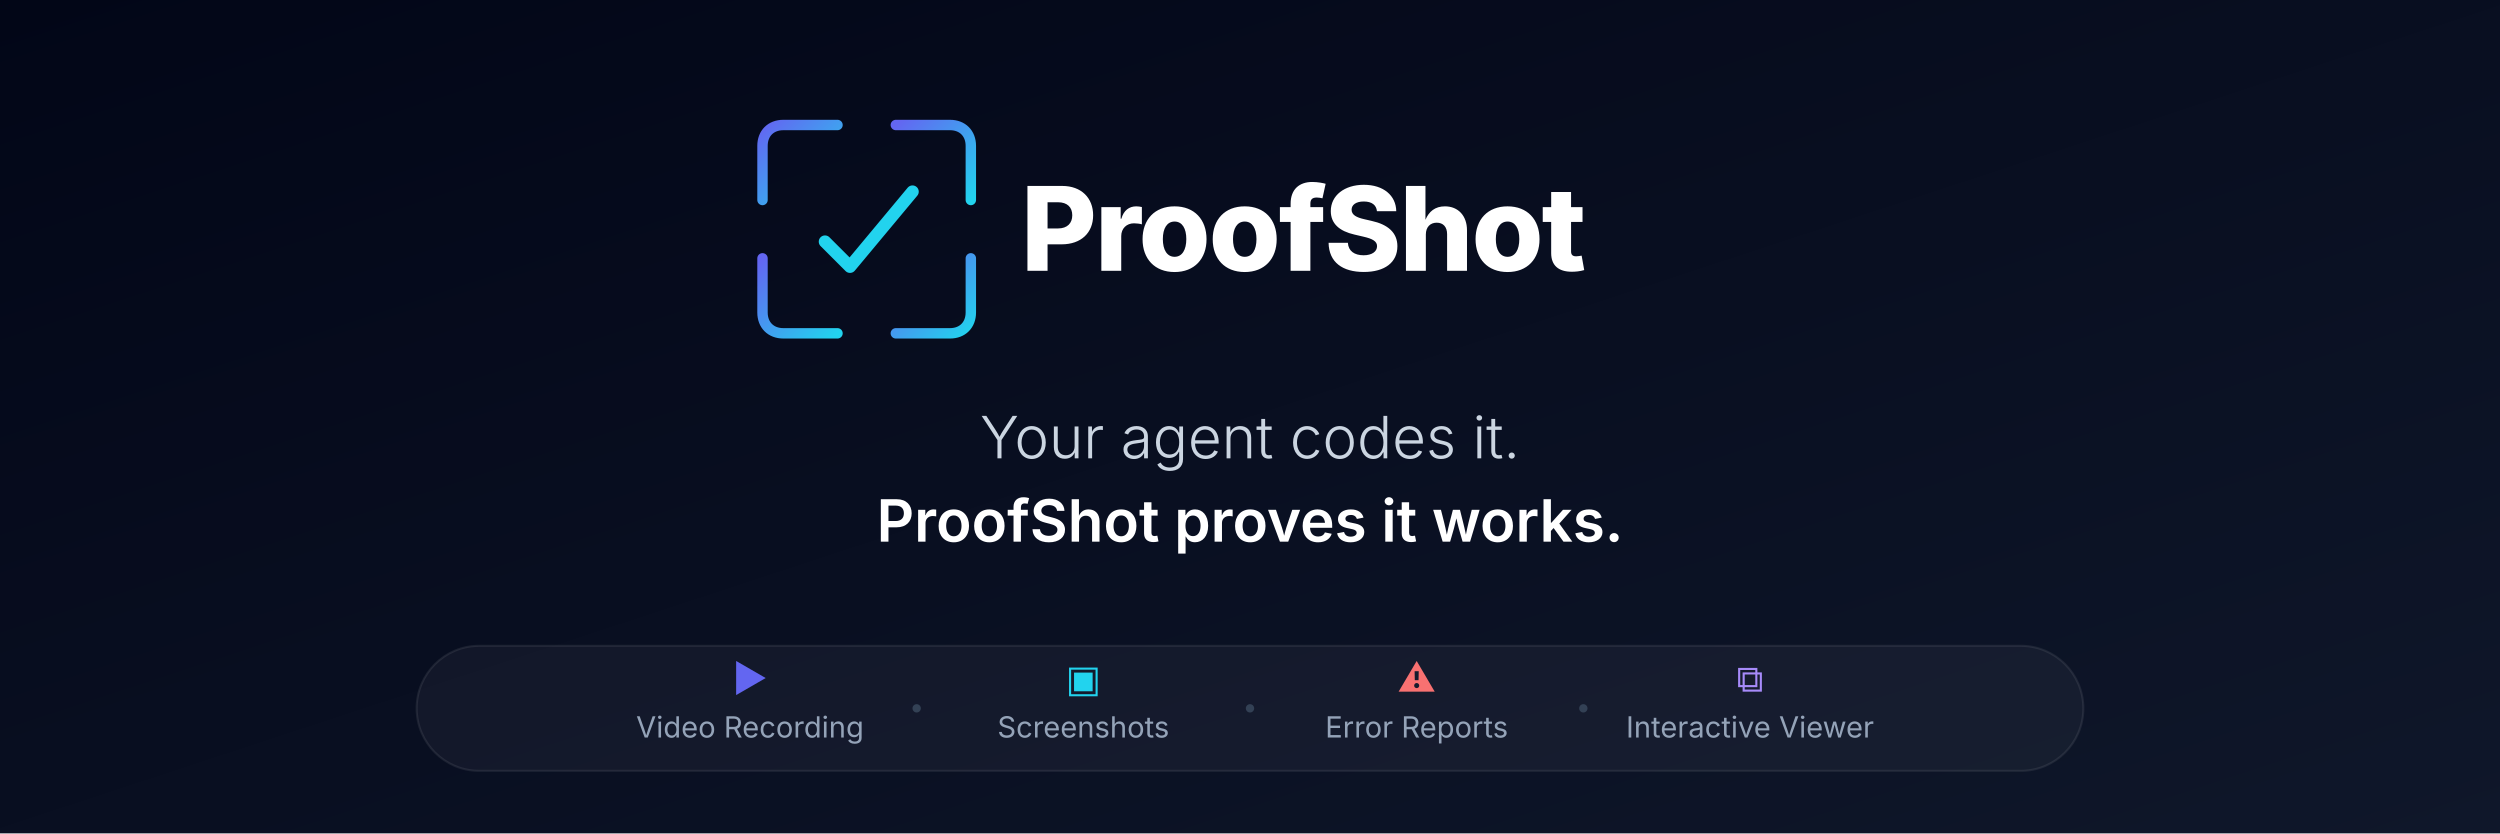
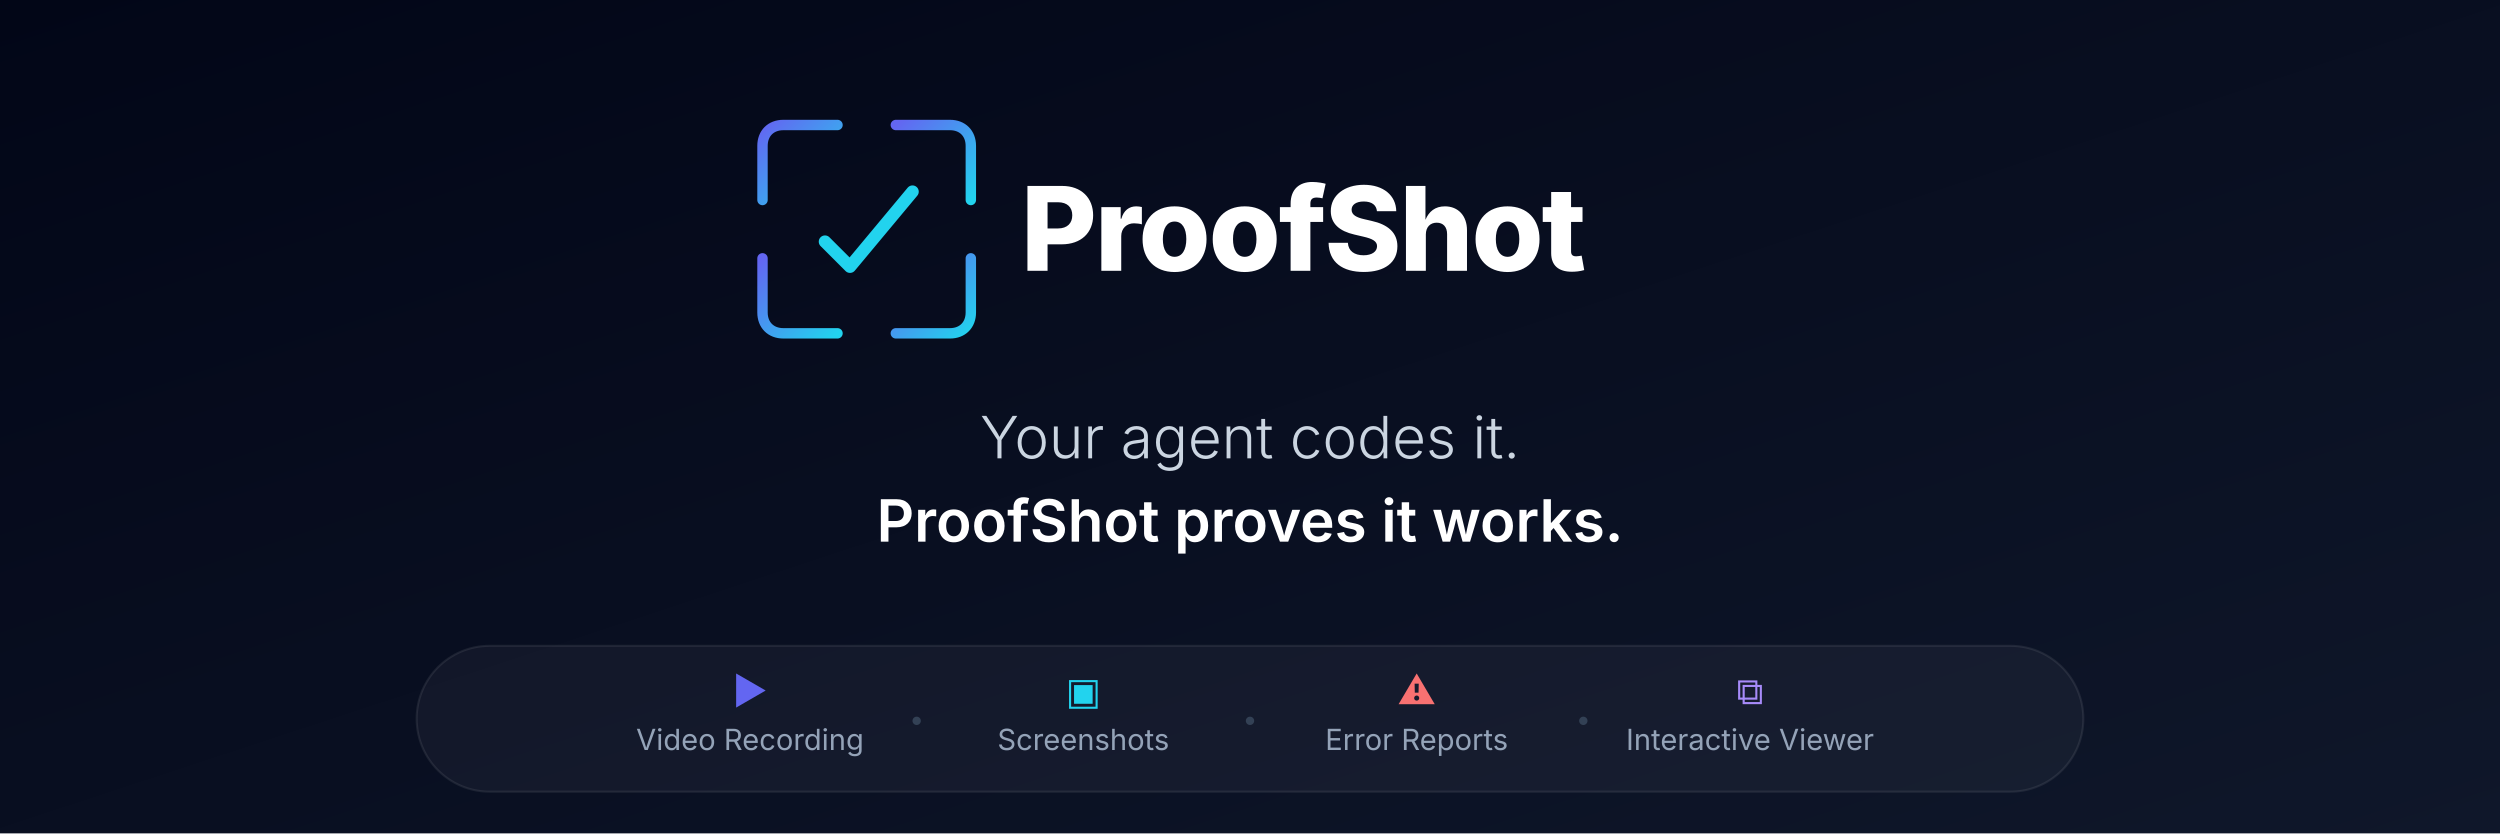
<svg xmlns="http://www.w3.org/2000/svg" viewBox="0 0 1200 400">
  <defs>
    <linearGradient id="bg4" x1="0%" y1="0%" x2="100%" y2="100%">
      <stop offset="0%" stop-color="#020617" />
      <stop offset="100%" stop-color="#0F172A" />
    </linearGradient>
    <linearGradient id="mark4" x1="0%" y1="0%" x2="100%" y2="100%">
      <stop offset="0%" stop-color="#6366F1" />
      <stop offset="100%" stop-color="#22D3EE" />
    </linearGradient>
  </defs>
  <rect width="1200" height="400" fill="url(#bg4)" />
  <g opacity="0.06" stroke="white" stroke-width="4" fill="none" stroke-linecap="round" stroke-linejoin="round">
    <path d="M-40,200 L-40,20 C-40,0 -20,-20 0,-20 L180,-20" />
    <path d="M1020,-20 L1200,-20 C1220,-20 1240,0 1240,20 L1240,200" />
    <path d="M-40,200 L-40,380 C-40,400 -20,420 0,420 L180,420" />
    <path d="M1020,420 L1200,420 C1220,420 1240,400 1240,380 L1240,200" />
  </g>
  <g transform="translate(366, 60)">
    <path d="M0,36 L0,10 C0,4 4,0 10,0 L36,0" fill="none" stroke="url(#mark4)" stroke-width="5" stroke-linecap="round" />
    <path d="M64,0 L90,0 C96,0 100,4 100,10 L100,36" fill="none" stroke="url(#mark4)" stroke-width="5" stroke-linecap="round" />
    <path d="M0,64 L0,90 C0,96 4,100 10,100 L36,100" fill="none" stroke="url(#mark4)" stroke-width="5" stroke-linecap="round" />
    <path d="M64,100 L90,100 C96,100 100,96 100,90 L100,64" fill="none" stroke="url(#mark4)" stroke-width="5" stroke-linecap="round" />
    <path d="M30,56 L42,68 L72,32" fill="none" stroke="#22D3EE" stroke-width="6" stroke-linecap="round" stroke-linejoin="round" />
  </g>
  <text x="490" y="130" font-family="Inter, SF Pro Display, -apple-system, sans-serif" font-size="56" font-weight="800" fill="white" letter-spacing="-1">ProofShot</text>
  <text x="600" y="220" text-anchor="middle" font-family="Inter, SF Pro Display, -apple-system, sans-serif" font-size="28" font-weight="300" fill="#CBD5E1">Your agent codes it.</text>
  <text x="600" y="260" text-anchor="middle" font-family="Inter, SF Pro Display, -apple-system, sans-serif" font-size="28" font-weight="600" fill="white">ProofShot proves it works.</text>
  <g transform="translate(0, 310)">
-     <rect x="200" y="0" width="800" height="60" rx="30" fill="rgba(255,255,255,0.04)" stroke="rgba(255,255,255,0.08)" stroke-width="1" />
+     <rect x="200" y="0" width="800" height="70" rx="35" fill="rgba(255,255,255,0.04)" stroke="rgba(255,255,255,0.08)" stroke-width="1" />
    <g font-family="Inter, -apple-system, sans-serif" font-size="14">
-       <text x="360" y="22" text-anchor="middle" fill="#6366F1" font-weight="600" font-size="18">▶</text>
-       <text x="360" y="44" text-anchor="middle" fill="#94A3B8">Video Recording</text>
-       <circle cx="440" cy="30" r="2" fill="#334155" />
-       <text x="520" y="22" text-anchor="middle" fill="#22D3EE" font-weight="600" font-size="18">▣</text>
-       <text x="520" y="44" text-anchor="middle" fill="#94A3B8">Screenshots</text>
-       <circle cx="600" cy="30" r="2" fill="#334155" />
-       <text x="680" y="22" text-anchor="middle" fill="#F87171" font-weight="600" font-size="18">⚠</text>
-       <text x="680" y="44" text-anchor="middle" fill="#94A3B8">Error Reports</text>
-       <circle cx="760" cy="30" r="2" fill="#334155" />
-       <text x="840" y="22" text-anchor="middle" fill="#A78BFA" font-weight="600" font-size="18">⧉</text>
-       <text x="840" y="44" text-anchor="middle" fill="#94A3B8">Interactive Viewer</text>
+       <text x="360" y="28" text-anchor="middle" fill="#6366F1" font-weight="600" font-size="18">▶</text>
+       <text x="360" y="50" text-anchor="middle" fill="#94A3B8">Video Recording</text>
+       <circle cx="440" cy="36" r="2" fill="#334155" />
+       <text x="520" y="28" text-anchor="middle" fill="#22D3EE" font-weight="600" font-size="18">▣</text>
+       <text x="520" y="50" text-anchor="middle" fill="#94A3B8">Screenshots</text>
+       <circle cx="600" cy="36" r="2" fill="#334155" />
+       <text x="680" y="28" text-anchor="middle" fill="#F87171" font-weight="600" font-size="18">⚠</text>
+       <text x="680" y="50" text-anchor="middle" fill="#94A3B8">Error Reports</text>
+       <circle cx="760" cy="36" r="2" fill="#334155" />
+       <text x="840" y="28" text-anchor="middle" fill="#A78BFA" font-weight="600" font-size="18">⧉</text>
+       <text x="840" y="50" text-anchor="middle" fill="#94A3B8">Interactive Viewer</text>
    </g>
  </g>
</svg>
